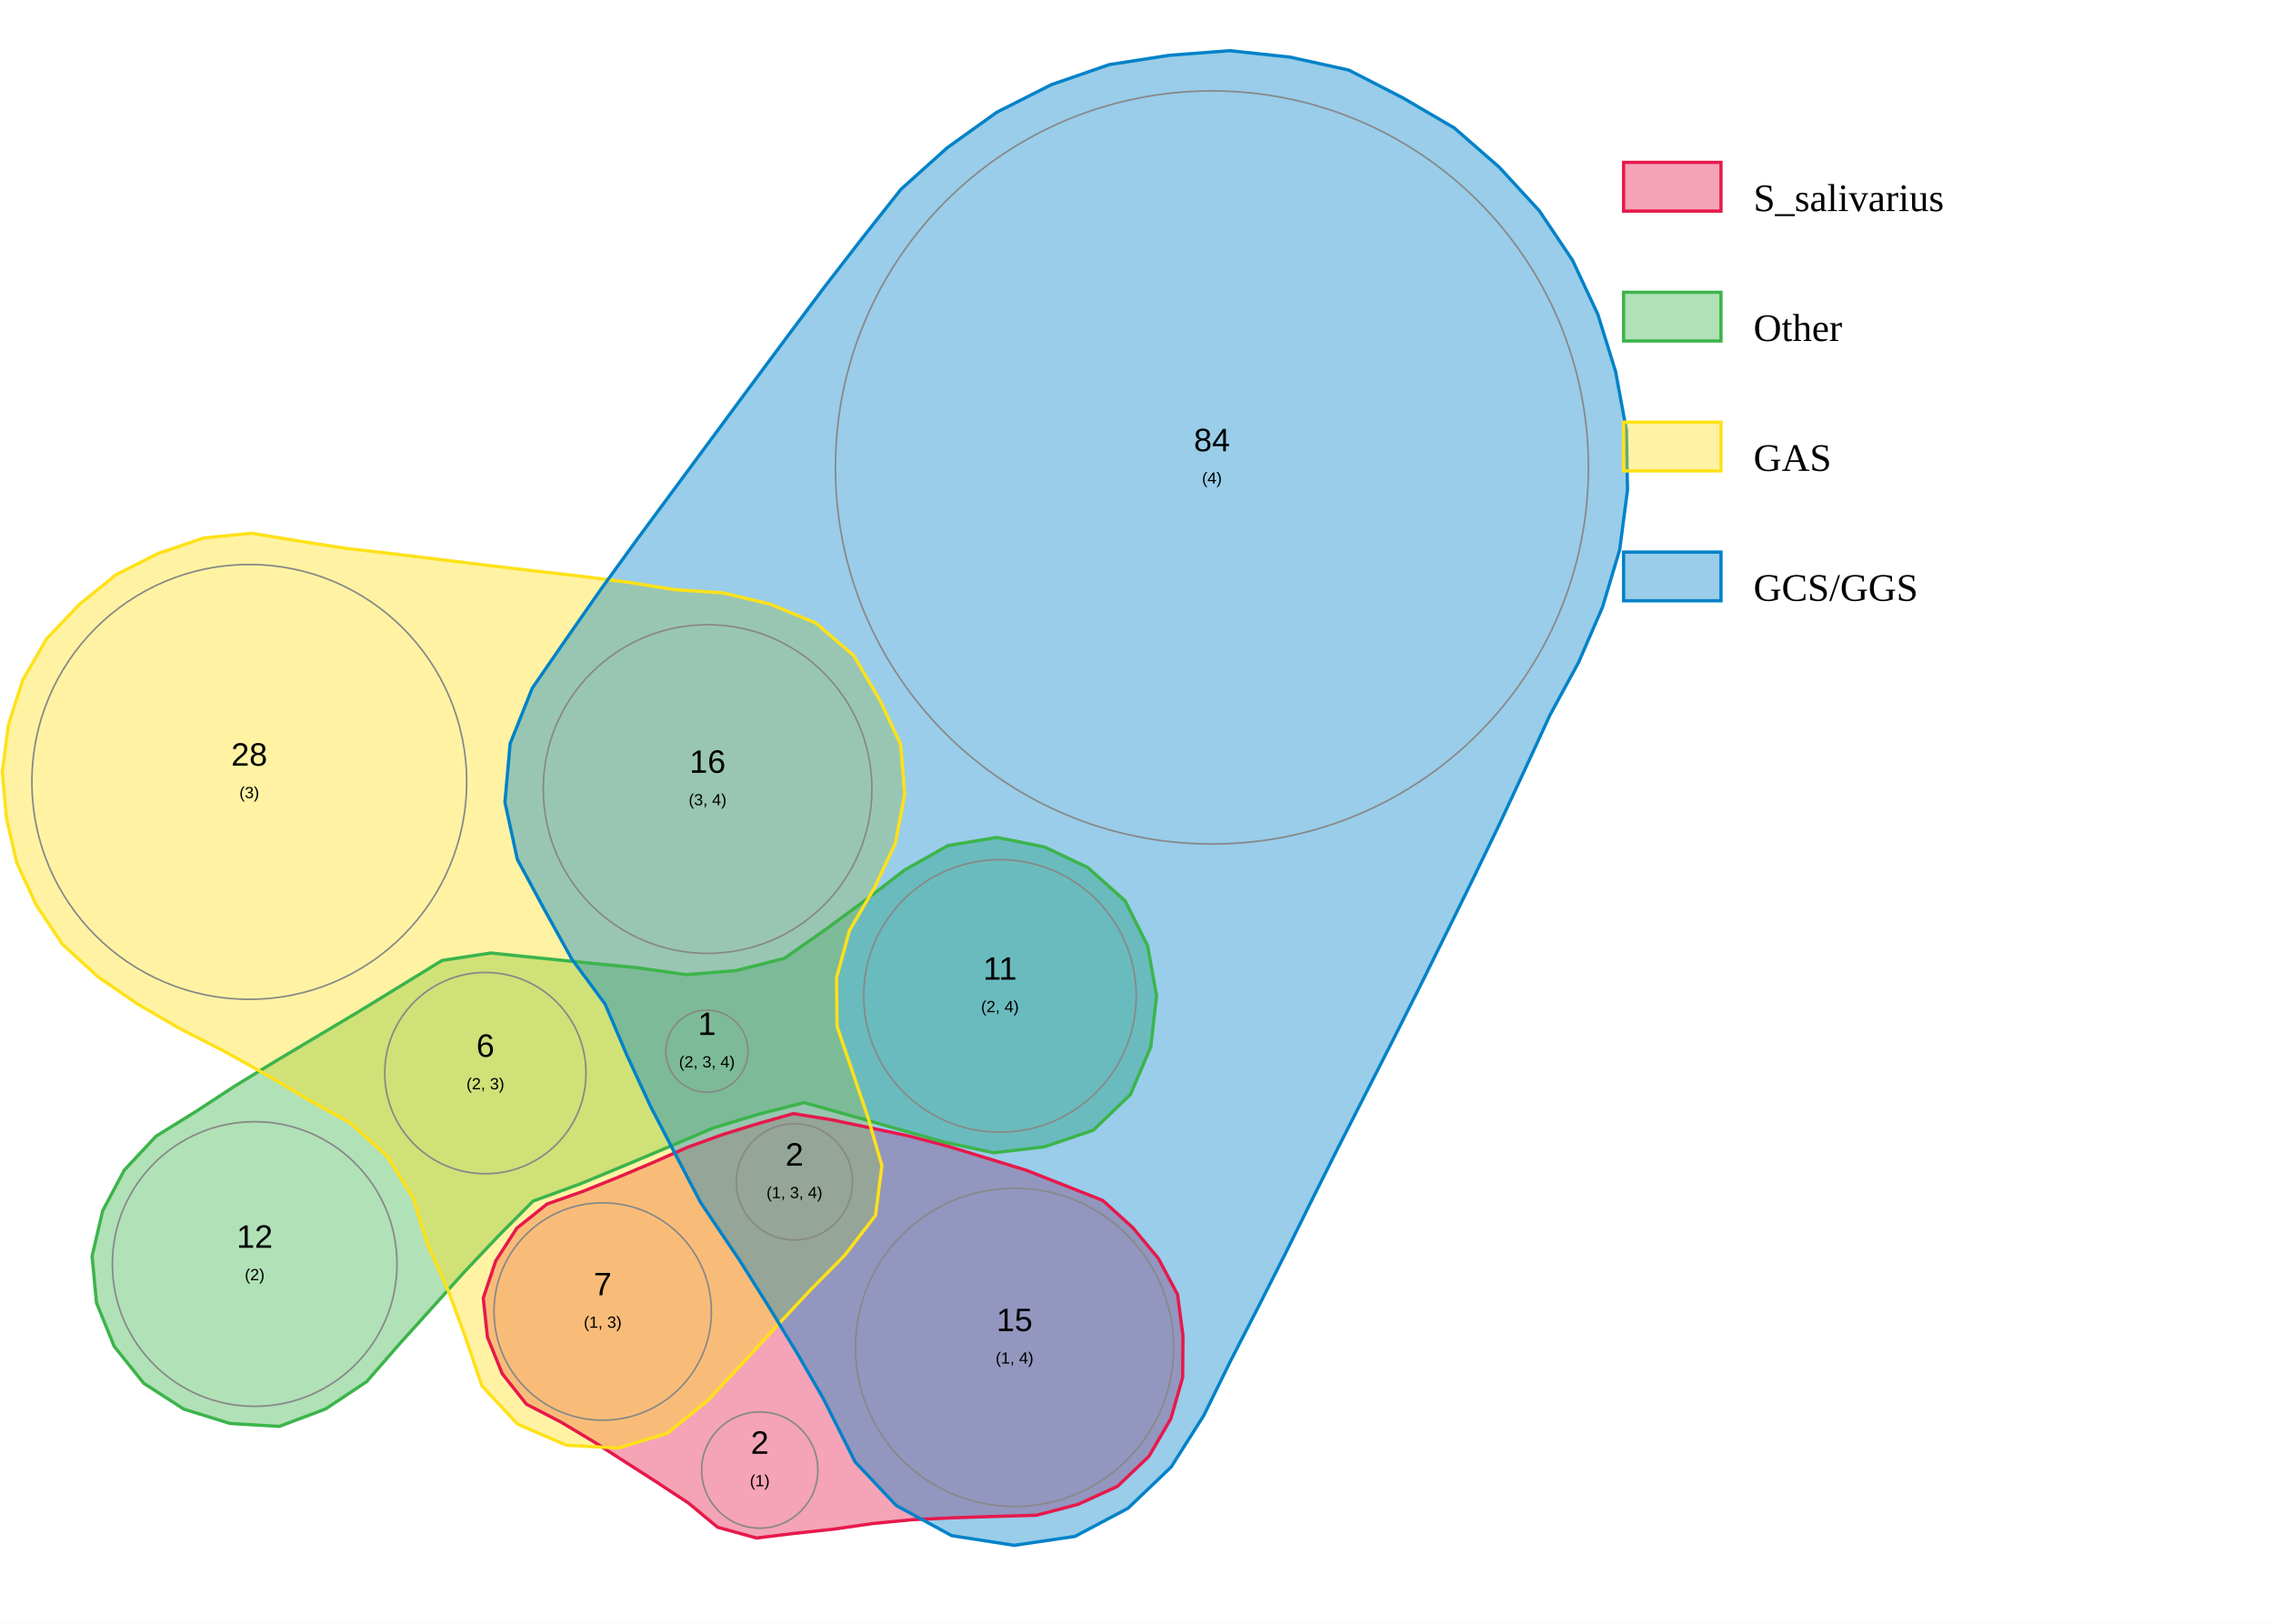
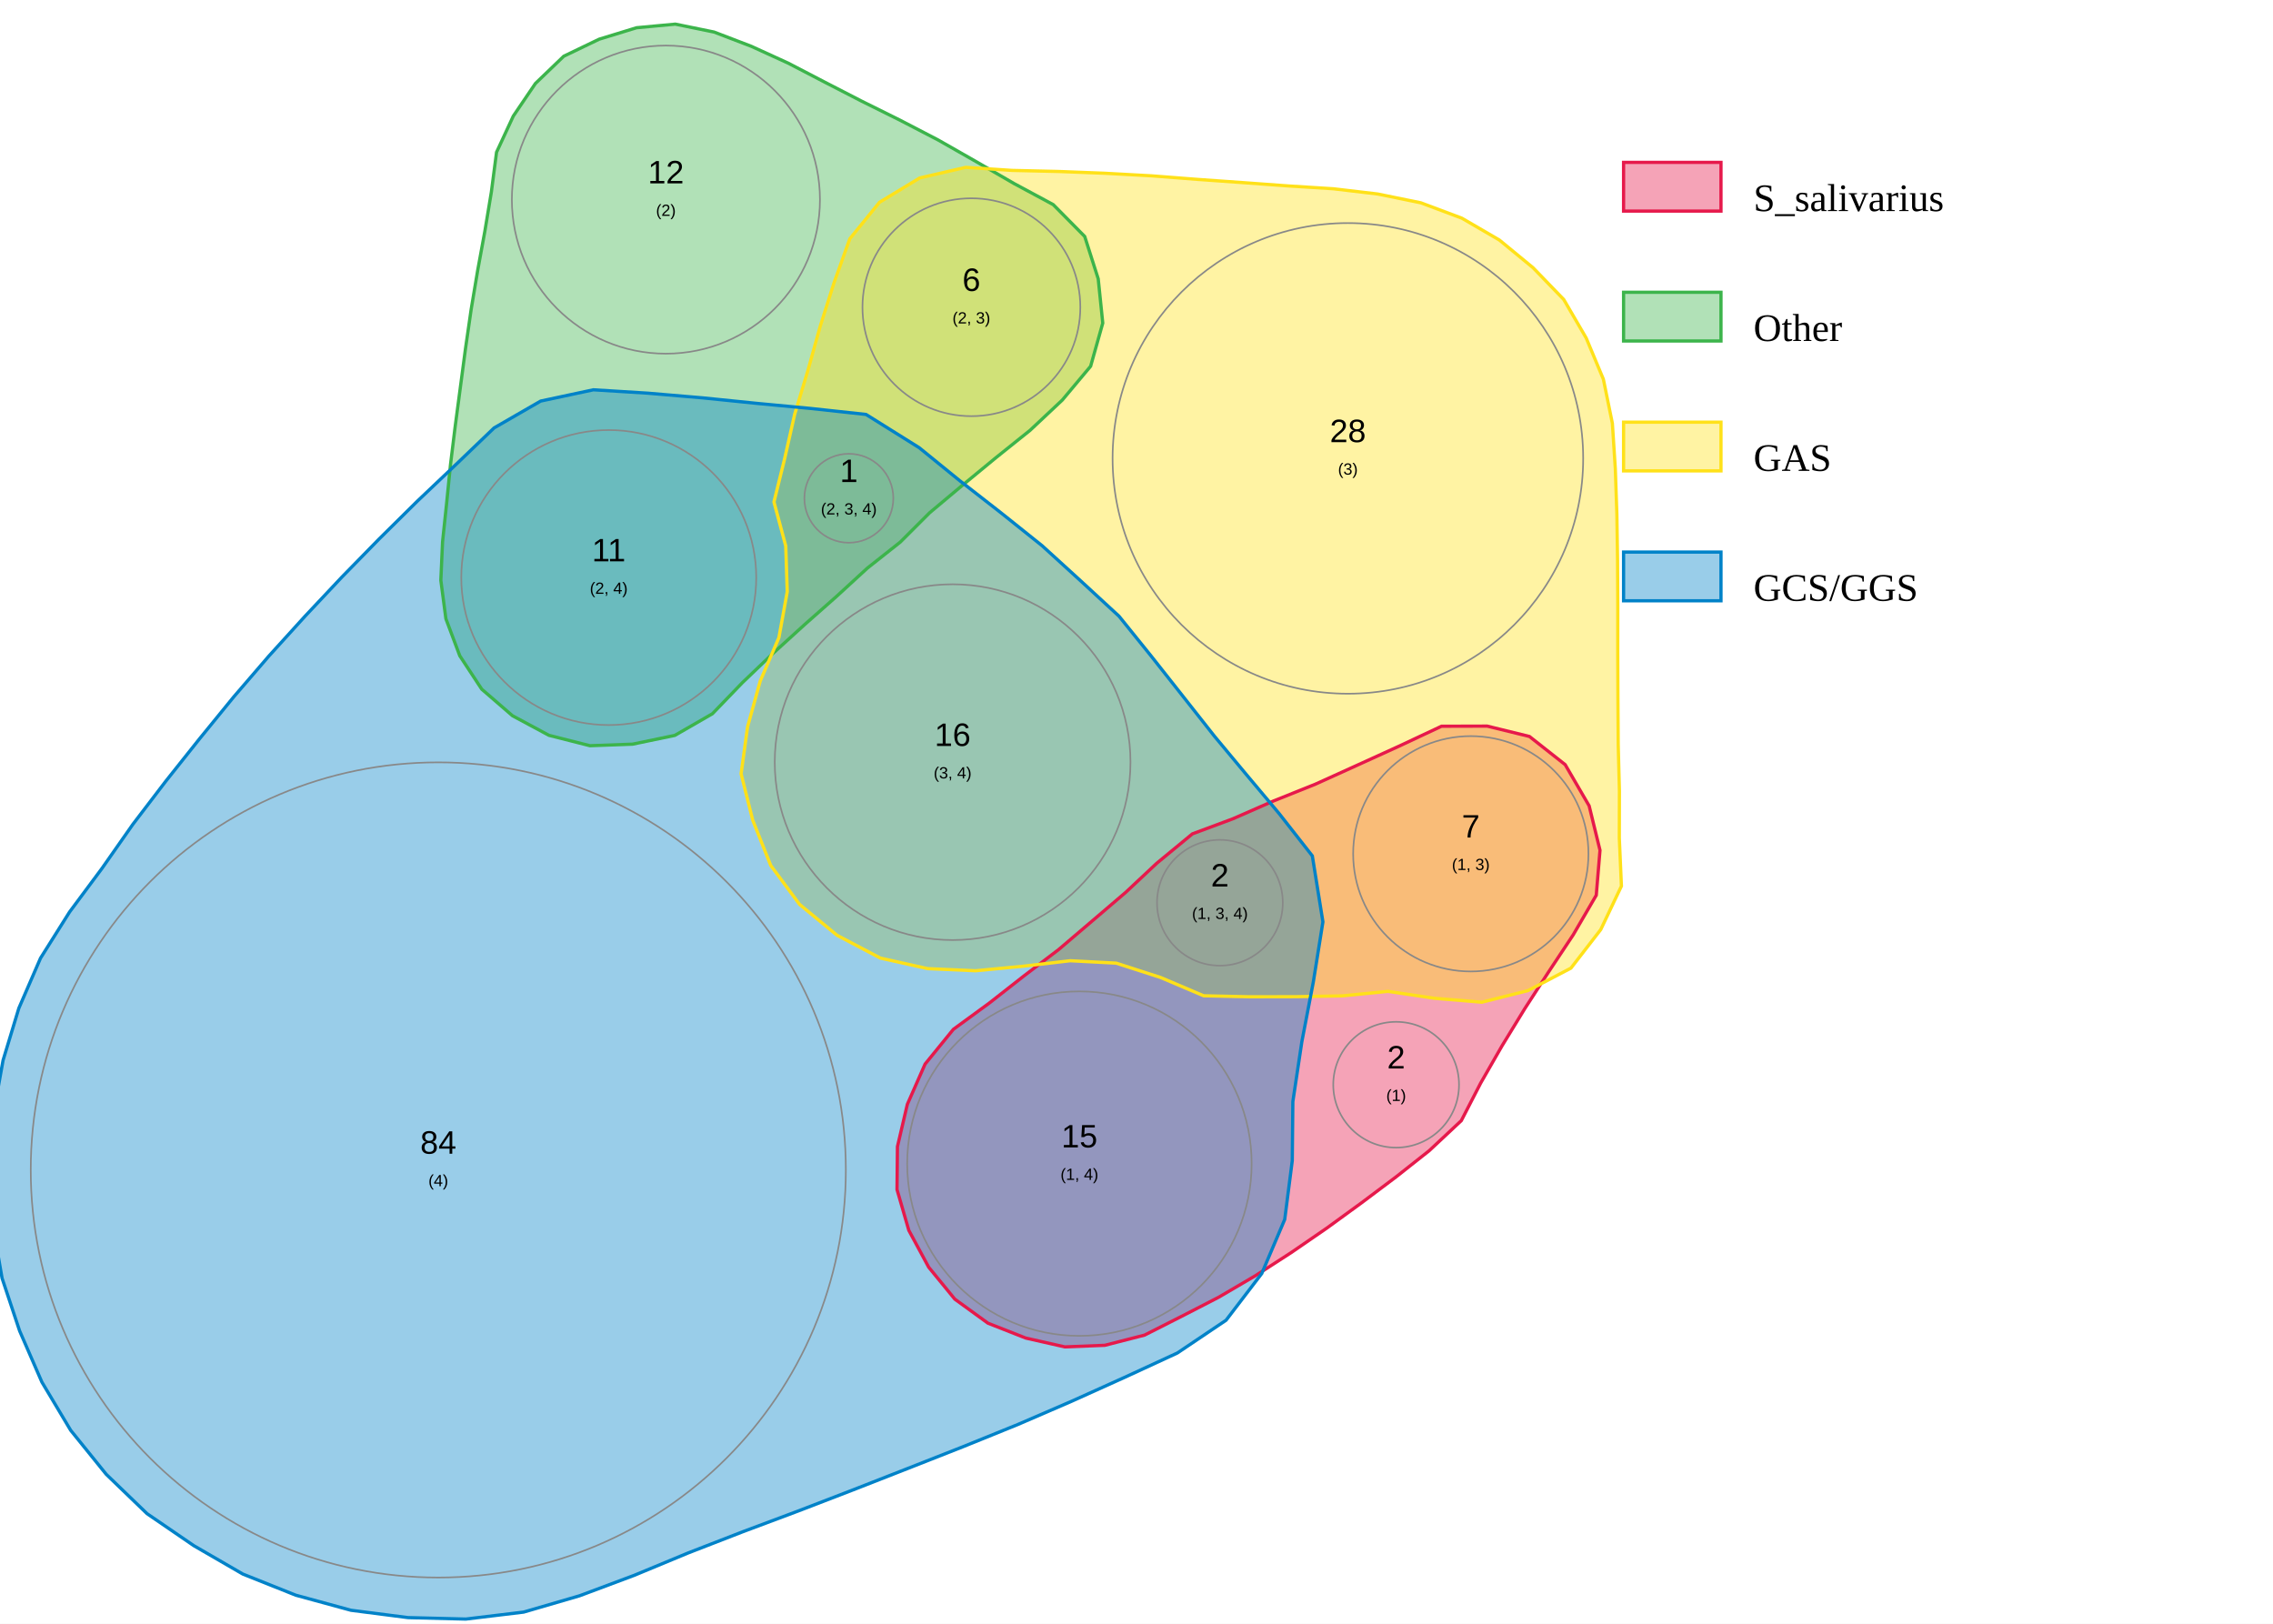
<svg xmlns="http://www.w3.org/2000/svg" xmlns:xlink="http://www.w3.org/1999/xlink" width="700" height="500">
  <defs>
    <style type="text/css">
  .borderLine {
	   stroke: none;
	   fill-opacity: 0.4;
  }
  .outLine {
	   stroke-width: 1;
	   fill: none;
  }
  .circle {
	   stroke: #888888;
	   stroke-width: 0.5;
	   fill: none;
    pointer-events: all;
  }
  .spcircle {
	   stroke: #FF2222;
	   stroke-width: 1;
	   fill: none;
    pointer-events: all;
  }
  .tLabel {
	   font-family: Arial;
    pointer-events: none;
	   font-size: 14px;
	   text-anchor: middle;
	   alignment-baseline: central;
  }
  .nLabel {
	   font-family: Arial;
    pointer-events: none;
	   font-size: 10px;
	   text-anchor: middle;
	   alignment-baseline: central;
  }
  .belong {
	   font-family: Arial;
    pointer-events: none;
	   font-size: 5px;
	   text-anchor: middle;
	   alignment-baseline: central;
  }
  .p0{
    stroke: none;
    fill: #e6194b;
  }
  .q0{
    fill: none;
    stroke: #e6194b;
  }
  .p1{
    stroke: none;
    fill: #3cb44b;
  }
  .q1{
    fill: none;
    stroke: #3cb44b;
  }
  .p2{
    stroke: none;
    fill: #ffe119;
  }
  .q2{
    fill: none;
    stroke: #ffe119;
  }
  .p3{
    stroke: none;
    fill: #0082c8;
  }
  .q3{
    fill: none;
    stroke: #0082c8;
  }

</style>
    <symbol id="bl0">
-       <path d="M 201.13 357.96 L 190.44 362.47 L 179.59 366.83 L 168.48 370.75 L 159.13 378.23 L 152.65 388.30 L 148.83 399.72 L 150.12 411.76 L 154.68 423.03 L 162.12 432.40 L 172.70 437.88 L 182.70 443.86 L 192.50 450.15 L 202.24 456.40 L 212.01 462.83 L 220.99 470.28 L 232.97 473.60 L 244.46 472.20 L 256.73 470.87 L 268.89 469.13 L 281.10 467.95 L 293.56 467.38 L 306.25 466.96 L 319.21 466.59 L 331.99 463.24 L 344.14 457.70 L 353.85 448.43 L 360.59 436.83 L 364.22 424.15 L 364.31 411.26 L 362.64 398.60 L 356.71 387.47 L 348.91 378.08 L 339.63 369.67 L 327.81 364.98 L 316.02 360.35 L 303.85 356.62 L 291.84 352.93 L 279.80 349.78 L 267.70 347.23 L 255.76 344.75 L 244.34 342.91 L 233.45 345.99 L 222.64 349.33 L 211.74 353.28 Z" />
+       <path d="M 276.38 353.07 L 276.25 366.31 L 279.89 378.88 L 286.00 390.21 L 294.05 400.05 L 304.27 407.46 L 315.90 412.03 L 327.92 414.75 L 340.25 414.26 L 352.48 411.12 L 363.85 405.36 L 375.29 399.47 L 386.57 392.86 L 397.64 385.71 L 408.58 378.19 L 419.31 370.38 L 429.86 362.46 L 440.15 354.33 L 450.03 345.08 L 455.99 333.52 L 462.58 322.03 L 469.58 310.59 L 476.94 299.24 L 484.48 287.88 L 491.59 275.67 L 492.74 261.82 L 489.40 248.15 L 482.02 235.46 L 471.01 226.78 L 458.00 223.59 L 443.93 223.63 L 430.76 229.81 L 417.73 235.74 L 405.09 241.47 L 392.30 246.60 L 379.68 252.13 L 367.22 256.77 L 356.24 265.82 L 346.61 274.84 L 336.22 283.71 L 326.02 292.40 L 315.32 300.53 L 304.61 308.92 L 293.59 316.97 L 284.89 327.66 L 279.43 340.05 Z" />
    </symbol>
    <symbol id="bl1">
-       <path d="M 110.54 311.46 L 97.71 319.11 L 84.95 326.72 L 72.39 334.38 L 60.27 342.31 L 48.07 349.86 L 38.26 360.33 L 31.62 372.84 L 28.36 386.80 L 29.71 401.15 L 35.16 414.58 L 44.26 425.95 L 56.60 433.91 L 70.81 438.33 L 86.01 439.23 L 100.26 433.87 L 112.93 425.43 L 122.93 413.95 L 133.07 402.71 L 143.10 391.56 L 153.46 380.62 L 164.16 369.86 L 178.53 364.62 L 192.40 358.88 L 206.10 353.10 L 219.55 347.37 L 233.50 343.13 L 247.67 339.53 L 261.91 343.52 L 276.22 347.58 L 290.83 351.69 L 306.01 354.97 L 321.64 353.14 L 336.68 348.03 L 348.12 337.03 L 354.41 322.36 L 356.17 306.57 L 353.42 291.24 L 346.49 277.39 L 335.01 267.15 L 321.64 260.80 L 307.03 257.86 L 291.96 260.37 L 278.68 267.85 L 266.60 277.12 L 254.23 286.22 L 241.56 295.12 L 226.62 298.89 L 211.27 300.13 L 196.19 297.98 L 181.02 296.51 L 166.03 294.99 L 151.12 293.46 L 136.13 295.76 L 123.30 303.64 Z" />
+       <path d="M 184.52 12.07 L 173.62 17.31 L 164.89 25.70 L 158.08 35.74 L 152.92 46.87 L 151.32 59.12 L 149.32 71.20 L 147.11 83.25 L 145.09 95.32 L 143.35 107.38 L 141.76 119.37 L 140.18 131.30 L 138.72 143.19 L 137.54 155.04 L 136.29 166.85 L 135.76 178.69 L 137.32 190.54 L 141.60 201.95 L 148.35 212.21 L 157.83 220.40 L 169.06 226.43 L 181.68 229.63 L 194.81 229.15 L 207.82 226.45 L 219.39 219.79 L 228.62 210.22 L 238.13 201.12 L 247.81 192.32 L 257.58 183.69 L 267.13 174.93 L 277.26 166.92 L 286.31 157.88 L 296.36 149.46 L 306.63 141.00 L 317.22 132.51 L 327.14 123.20 L 335.87 112.78 L 339.61 99.49 L 338.21 85.86 L 334.05 72.81 L 324.36 63.01 L 312.28 56.51 L 300.50 49.70 L 288.87 43.08 L 277.10 36.97 L 265.40 31.17 L 253.96 25.28 L 242.71 19.43 L 231.36 14.25 L 219.91 9.87 L 207.98 7.43 L 196.04 8.54 Z" />
    </symbol>
    <symbol id="bl2">
-       <path d="M 30.16 300.77 L 42.34 309.15 L 55.26 316.67 L 68.75 323.54 L 81.94 330.90 L 94.84 338.57 L 107.89 345.83 L 119.14 355.98 L 127.24 368.85 L 131.67 383.20 L 137.92 397.14 L 143.23 411.43 L 148.40 426.73 L 159.38 438.52 L 174.42 445.02 L 190.45 445.89 L 205.53 441.33 L 217.95 431.29 L 228.33 420.17 L 238.81 408.74 L 249.36 397.45 L 260.13 386.56 L 269.63 374.26 L 271.59 358.97 L 267.53 344.80 L 262.67 330.41 L 257.78 316.08 L 257.64 301.06 L 261.60 286.53 L 269.16 273.63 L 275.74 259.67 L 278.63 244.59 L 277.36 229.18 L 270.97 215.60 L 262.95 201.91 L 251.25 191.84 L 237.11 186.00 L 222.43 182.53 L 207.82 181.57 L 193.39 179.29 L 178.88 177.43 L 164.36 175.77 L 149.87 174.06 L 135.40 172.29 L 120.95 170.51 L 106.48 168.86 L 92.07 166.61 L 77.47 164.20 L 62.77 165.65 L 48.74 170.41 L 35.66 177.02 L 24.43 186.14 L 14.34 196.73 L 7.04 209.36 L 2.59 223.20 L 0.70 237.81 L 1.99 251.89 L 5.12 265.58 L 11.19 278.74 L 19.27 290.81 Z" />
+       <path d="M 241.98 168.12 L 242.44 182.21 L 239.87 196.35 L 234.12 209.71 L 230.22 223.81 L 228.23 238.28 L 231.82 252.59 L 237.36 266.51 L 246.24 278.50 L 257.78 288.00 L 271.11 295.02 L 285.68 298.27 L 300.45 298.93 L 315.19 297.52 L 329.59 295.84 L 343.74 296.58 L 357.41 300.99 L 370.69 306.63 L 384.99 306.94 L 399.26 306.91 L 413.42 306.66 L 427.45 305.27 L 441.75 307.40 L 456.36 308.61 L 470.54 305.05 L 483.79 298.12 L 492.97 286.25 L 499.34 272.85 L 498.69 258.08 L 498.72 243.54 L 498.35 229.23 L 498.26 215.05 L 498.21 200.89 L 498.22 186.74 L 498.15 172.58 L 497.94 158.44 L 497.46 144.34 L 496.55 130.36 L 493.78 116.77 L 488.49 104.09 L 481.58 92.23 L 472.12 82.44 L 461.75 73.91 L 450.19 67.18 L 437.57 62.45 L 424.28 59.74 L 410.64 58.13 L 396.82 57.26 L 382.86 56.24 L 368.78 55.24 L 354.58 54.14 L 340.25 53.35 L 325.94 52.80 L 311.65 52.47 L 297.41 51.53 L 283.23 54.80 L 270.85 62.29 L 261.71 73.53 L 256.86 87.04 L 252.57 100.55 L 248.78 114.16 L 244.74 127.53 L 241.64 141.24 L 238.35 154.57 Z" />
    </symbol>
    <symbol id="bl3">
-       <path d="M 163.91 211.91 L 157.10 229.00 L 155.50 247.02 L 159.32 264.62 L 167.61 280.00 L 176.07 295.29 L 186.34 309.16 L 193.11 325.03 L 200.31 340.61 L 208.30 356.01 L 215.77 370.29 L 227.90 388.30 L 236.78 402.42 L 245.62 416.93 L 253.61 430.78 L 263.34 450.16 L 276.01 463.60 L 293.08 472.87 L 312.32 475.86 L 331.06 473.10 L 347.36 464.46 L 360.66 451.75 L 370.71 435.90 L 378.86 419.28 L 387.27 402.92 L 395.61 386.48 L 403.80 369.95 L 412.07 353.45 L 420.47 336.95 L 428.90 320.43 L 437.25 303.84 L 445.49 287.19 L 453.69 270.51 L 461.78 253.78 L 469.60 236.99 L 477.33 220.20 L 486.15 203.96 L 493.52 186.95 L 498.80 169.28 L 501.21 150.89 L 500.88 132.46 L 497.54 114.40 L 492.09 96.83 L 484.30 80.17 L 474.08 64.94 L 461.70 51.47 L 447.84 39.38 L 431.89 30.06 L 415.36 21.57 L 397.22 17.58 L 378.73 15.61 L 360.11 17.03 L 341.63 19.89 L 323.81 26.06 L 306.98 34.56 L 291.70 45.51 L 277.48 58.27 L 265.53 73.36 L 253.74 88.59 L 242.16 104.04 L 230.63 119.55 L 219.14 135.08 L 207.67 150.58 L 196.25 166.03 L 185.03 181.50 L 174.31 196.86 Z" />
+       <path d="M -3.25 359.87 L -2.29 376.80 L 0.64 393.60 L 6.05 409.84 L 12.90 425.59 L 21.77 440.44 L 32.72 453.99 L 45.28 466.10 L 59.67 475.95 L 74.78 484.70 L 91.09 491.21 L 108.09 495.85 L 125.64 498.11 L 143.47 498.56 L 161.27 496.41 L 178.48 491.39 L 195.30 485.10 L 211.93 478.20 L 228.76 471.67 L 245.75 465.31 L 262.71 458.78 L 279.67 452.14 L 296.62 445.47 L 313.45 438.65 L 330.02 431.49 L 346.34 424.13 L 362.58 416.63 L 377.58 406.54 L 388.58 392.15 L 395.65 375.50 L 397.97 357.41 L 398.15 339.22 L 400.92 320.79 L 404.46 302.36 L 407.41 283.87 L 404.15 263.56 L 393.91 250.50 L 383.87 238.55 L 374.01 226.71 L 364.23 214.31 L 354.46 201.95 L 344.61 189.74 L 332.93 178.97 L 320.91 168.02 L 308.06 157.75 L 295.61 148.05 L 283.08 137.86 L 266.70 127.62 L 249.60 125.77 L 233.27 124.23 L 216.35 122.51 L 199.50 121.07 L 182.74 120.03 L 166.51 123.50 L 152.16 131.77 L 140.38 143.07 L 128.51 154.34 L 116.84 165.88 L 105.31 177.67 L 93.97 189.72 L 82.82 202.00 L 71.98 214.59 L 61.47 227.47 L 51.09 240.51 L 40.95 253.79 L 31.38 267.44 L 21.43 280.82 L 12.48 295.04 L 5.81 310.44 L 0.94 326.51 L -2.03 343.05 Z" />
    </symbol>
  </defs>
  <rect width="700" height="500" style="fill:#fff;stroke-width:0" />
  <use class="p0 borderLine" xlink:href="#bl0" />
  <use class="p1 borderLine" xlink:href="#bl1" />
  <use class="p2 borderLine" xlink:href="#bl2" />
  <use class="p3 borderLine" xlink:href="#bl3" />
  <use class="q0 outLine" xlink:href="#bl0" />
  <use class="q1 outLine" xlink:href="#bl1" />
  <use class="q2 outLine" xlink:href="#bl2" />
  <use class="q3 outLine" xlink:href="#bl3" />
-   <circle class="circle" cx="233.977" cy="452.673" r="17.891" />
-   <text class="tLabel" x="233.98" y="432.67" />
-   <text class="nLabel" x="233.98" y="447.67">2</text>
-   <text class="belong" x="233.98" y="457.67">(1)</text>
-   <circle class="circle" cx="78.432" cy="389.232" r="43.823" />
-   <text class="tLabel" x="78.43" y="369.23" />
-   <text class="nLabel" x="78.43" y="384.23">12</text>
-   <text class="belong" x="78.43" y="394.23">(2)</text>
-   <circle class="circle" cx="149.478" cy="330.441" r="30.988" />
-   <text class="tLabel" x="149.48" y="310.44" />
-   <text class="nLabel" x="149.48" y="325.44">6</text>
-   <text class="belong" x="149.48" y="335.44">(2, 3)</text>
-   <circle class="circle" cx="217.704" cy="323.688" r="12.651" />
-   <text class="tLabel" x="217.70" y="303.69" />
-   <text class="nLabel" x="217.70" y="318.69">1</text>
-   <text class="belong" x="217.70" y="328.69">(2, 3, 4)</text>
-   <circle class="circle" cx="307.952" cy="306.675" r="41.958" />
-   <text class="tLabel" x="307.95" y="286.68" />
-   <text class="nLabel" x="307.95" y="301.68">11</text>
-   <text class="belong" x="307.95" y="311.68">(2, 4)</text>
-   <circle class="circle" cx="76.771" cy="240.775" r="66.941" />
-   <text class="tLabel" x="76.77" y="220.78" />
-   <text class="nLabel" x="76.77" y="235.78">28</text>
-   <text class="belong" x="76.77" y="245.78">(3)</text>
-   <circle class="circle" cx="185.608" cy="403.86" r="33.471" />
-   <text class="tLabel" x="185.61" y="383.86" />
-   <text class="nLabel" x="185.61" y="398.86">7</text>
-   <text class="belong" x="185.61" y="408.86">(1, 3)</text>
-   <circle class="circle" cx="244.656" cy="363.941" r="17.891" />
-   <text class="tLabel" x="244.66" y="343.94" />
-   <text class="nLabel" x="244.66" y="358.94">2</text>
-   <text class="belong" x="244.66" y="368.94">(1, 3, 4)</text>
-   <circle class="circle" cx="217.909" cy="242.972" r="50.603" />
-   <text class="tLabel" x="217.91" y="222.97" />
-   <text class="nLabel" x="217.91" y="237.97">16</text>
-   <text class="belong" x="217.91" y="247.97">(3, 4)</text>
-   <circle class="circle" cx="373.231" cy="143.946" r="115.945" />
-   <text class="tLabel" x="373.23" y="123.95" />
-   <text class="nLabel" x="373.23" y="138.95">84</text>
-   <text class="belong" x="373.23" y="148.95">(4)</text>
-   <circle class="circle" cx="312.442" cy="414.894" r="48.996" />
-   <text class="tLabel" x="312.44" y="394.89" />
-   <text class="nLabel" x="312.44" y="409.89">15</text>
-   <text class="belong" x="312.44" y="419.89">(1, 4)</text>
+   <circle class="circle" cx="429.959" cy="334.02" r="19.366" />
+   <text class="tLabel" x="429.96" y="314.02" />
+   <text class="nLabel" x="429.96" y="329.02">2</text>
+   <text class="belong" x="429.96" y="339.02">(1)</text>
+   <circle class="circle" cx="205.074" cy="61.469" r="47.438" />
+   <text class="tLabel" x="205.07" y="41.47" />
+   <text class="nLabel" x="205.07" y="56.47">12</text>
+   <text class="belong" x="205.07" y="66.47">(2)</text>
+   <circle class="circle" cx="299.154" cy="94.605" r="33.544" />
+   <text class="tLabel" x="299.15" y="74.60" />
+   <text class="nLabel" x="299.15" y="89.60">6</text>
+   <text class="belong" x="299.15" y="99.60">(2, 3)</text>
+   <circle class="circle" cx="261.415" cy="153.427" r="13.694" />
+   <text class="tLabel" x="261.41" y="133.43" />
+   <text class="nLabel" x="261.41" y="148.43">1</text>
+   <text class="belong" x="261.41" y="158.43">(2, 3, 4)</text>
+   <circle class="circle" cx="187.475" cy="177.847" r="45.418" />
+   <text class="tLabel" x="187.47" y="157.85" />
+   <text class="nLabel" x="187.47" y="172.85">11</text>
+   <text class="belong" x="187.47" y="182.85">(2, 4)</text>
+   <circle class="circle" cx="415.099" cy="141.154" r="72.462" />
+   <text class="tLabel" x="415.10" y="121.15" />
+   <text class="nLabel" x="415.10" y="136.15">28</text>
+   <text class="belong" x="415.10" y="146.15">(3)</text>
+   <circle class="circle" cx="452.955" cy="262.907" r="36.231" />
+   <text class="tLabel" x="452.95" y="242.91" />
+   <text class="nLabel" x="452.95" y="257.91">7</text>
+   <text class="belong" x="452.95" y="267.91">(1, 3)</text>
+   <circle class="circle" cx="375.685" cy="277.984" r="19.366" />
+   <text class="tLabel" x="375.69" y="257.98" />
+   <text class="nLabel" x="375.69" y="272.98">2</text>
+   <text class="belong" x="375.69" y="282.98">(1, 3, 4)</text>
+   <circle class="circle" cx="293.369" cy="234.698" r="54.776" />
+   <text class="tLabel" x="293.37" y="214.70" />
+   <text class="nLabel" x="293.37" y="229.70">16</text>
+   <text class="belong" x="293.37" y="239.70">(3, 4)</text>
+   <circle class="circle" cx="134.979" cy="360.264" r="125.509" />
+   <text class="tLabel" x="134.98" y="340.26" />
+   <text class="nLabel" x="134.98" y="355.26">84</text>
+   <text class="belong" x="134.98" y="365.26">(4)</text>
+   <circle class="circle" cx="332.42" cy="358.319" r="53.037" />
+   <text class="tLabel" x="332.42" y="338.32" />
+   <text class="nLabel" x="332.42" y="353.32">15</text>
+   <text class="belong" x="332.42" y="363.32">(1, 4)</text>
  <rect class="p0 borderLine" x="500.00" y="50.00" width="30.00" height="15.00" />
  <rect class="q0" x="500.00" y="50.00" width="30.00" height="15.00" />
  <text class="legend" x="540.00" y="65.00">S_salivarius</text>
  <rect class="p1 borderLine" x="500.00" y="90.00" width="30.00" height="15.00" />
  <rect class="q1" x="500.00" y="90.00" width="30.00" height="15.00" />
  <text class="legend" x="540.00" y="105.00">Other</text>
  <rect class="p2 borderLine" x="500.00" y="130.00" width="30.00" height="15.00" />
  <rect class="q2" x="500.00" y="130.00" width="30.00" height="15.00" />
  <text class="legend" x="540.00" y="145.00">GAS</text>
  <rect class="p3 borderLine" x="500.00" y="170.00" width="30.00" height="15.00" />
  <rect class="q3" x="500.00" y="170.00" width="30.00" height="15.00" />
  <text class="legend" x="540.00" y="185.00">GCS/GGS</text>
</svg>
